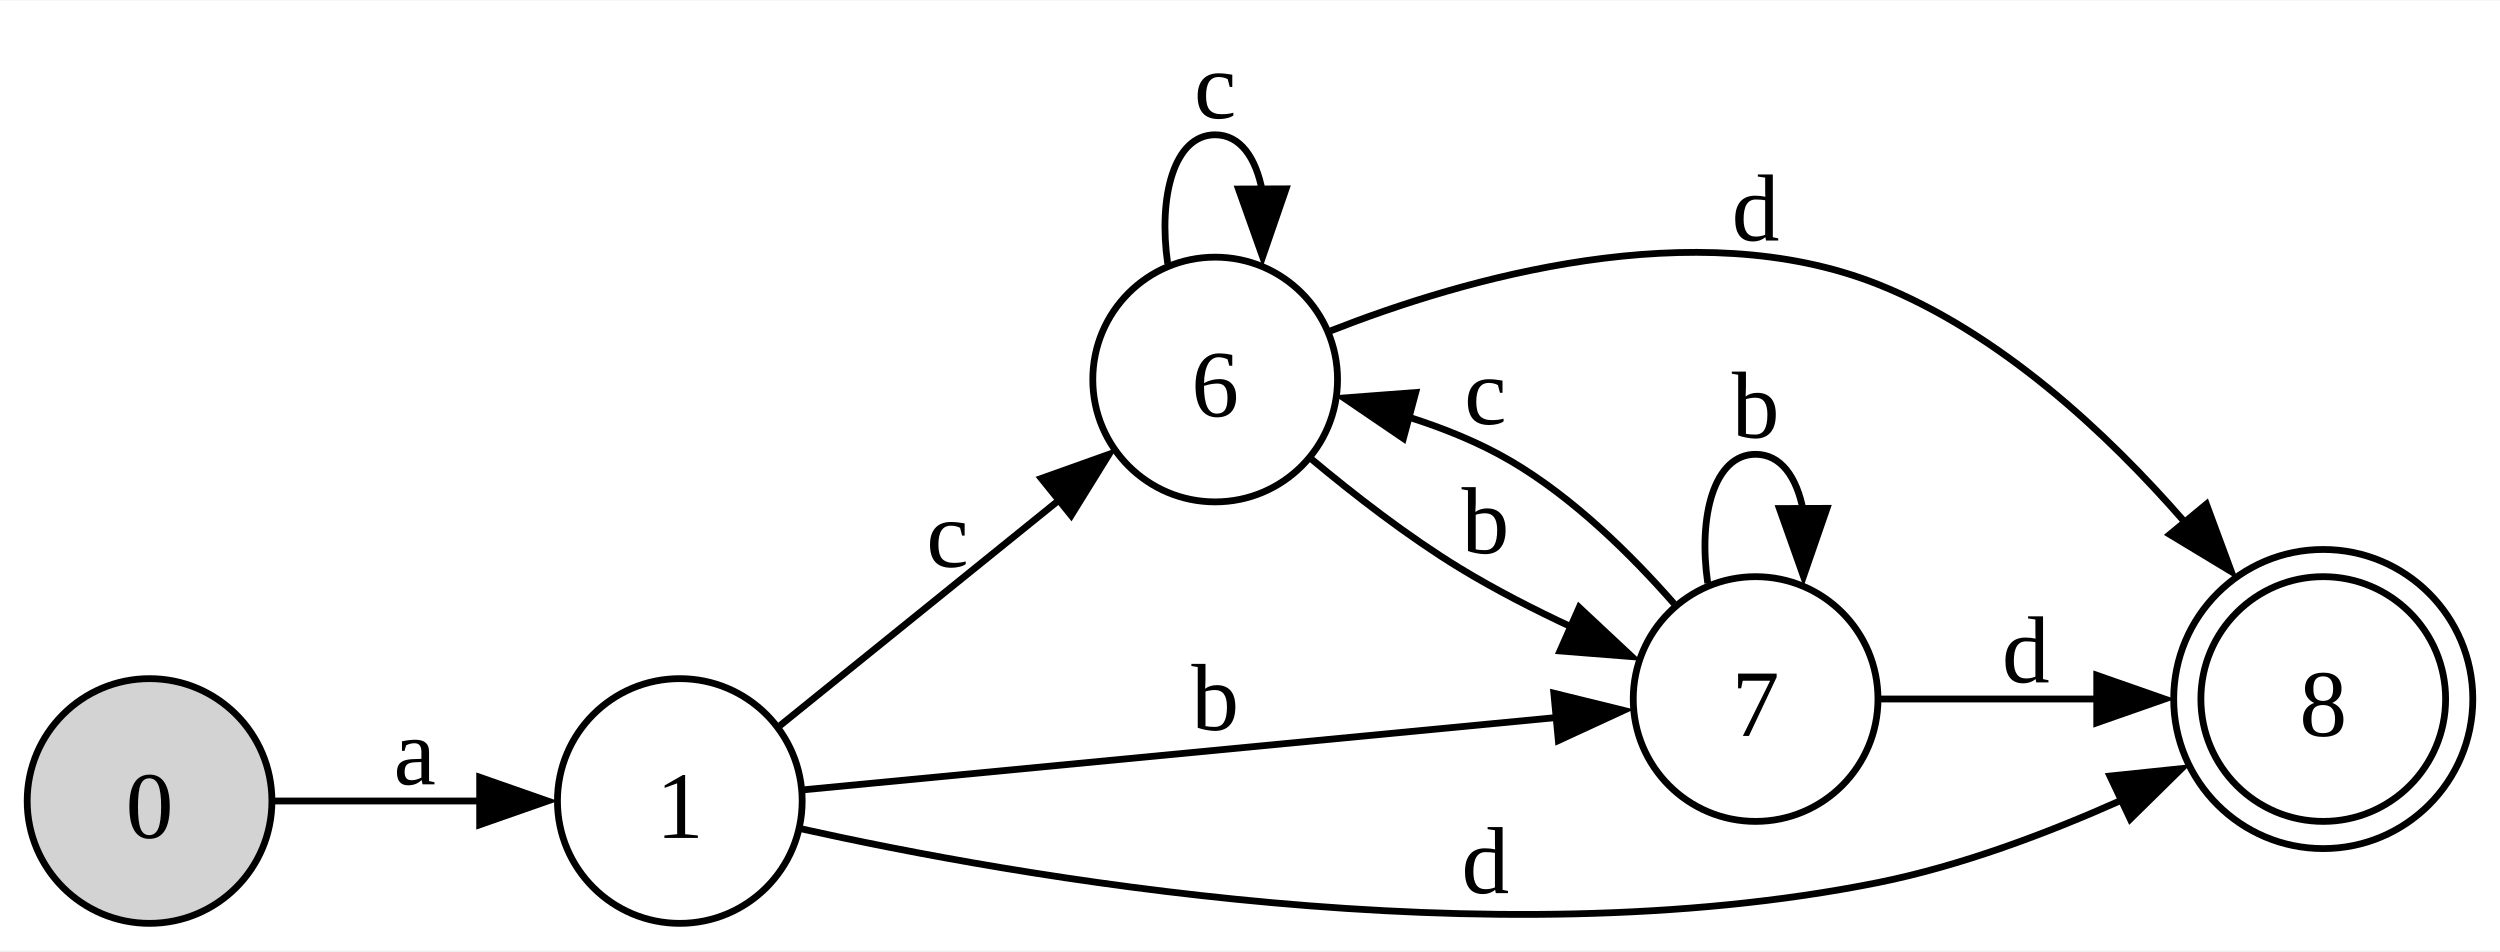
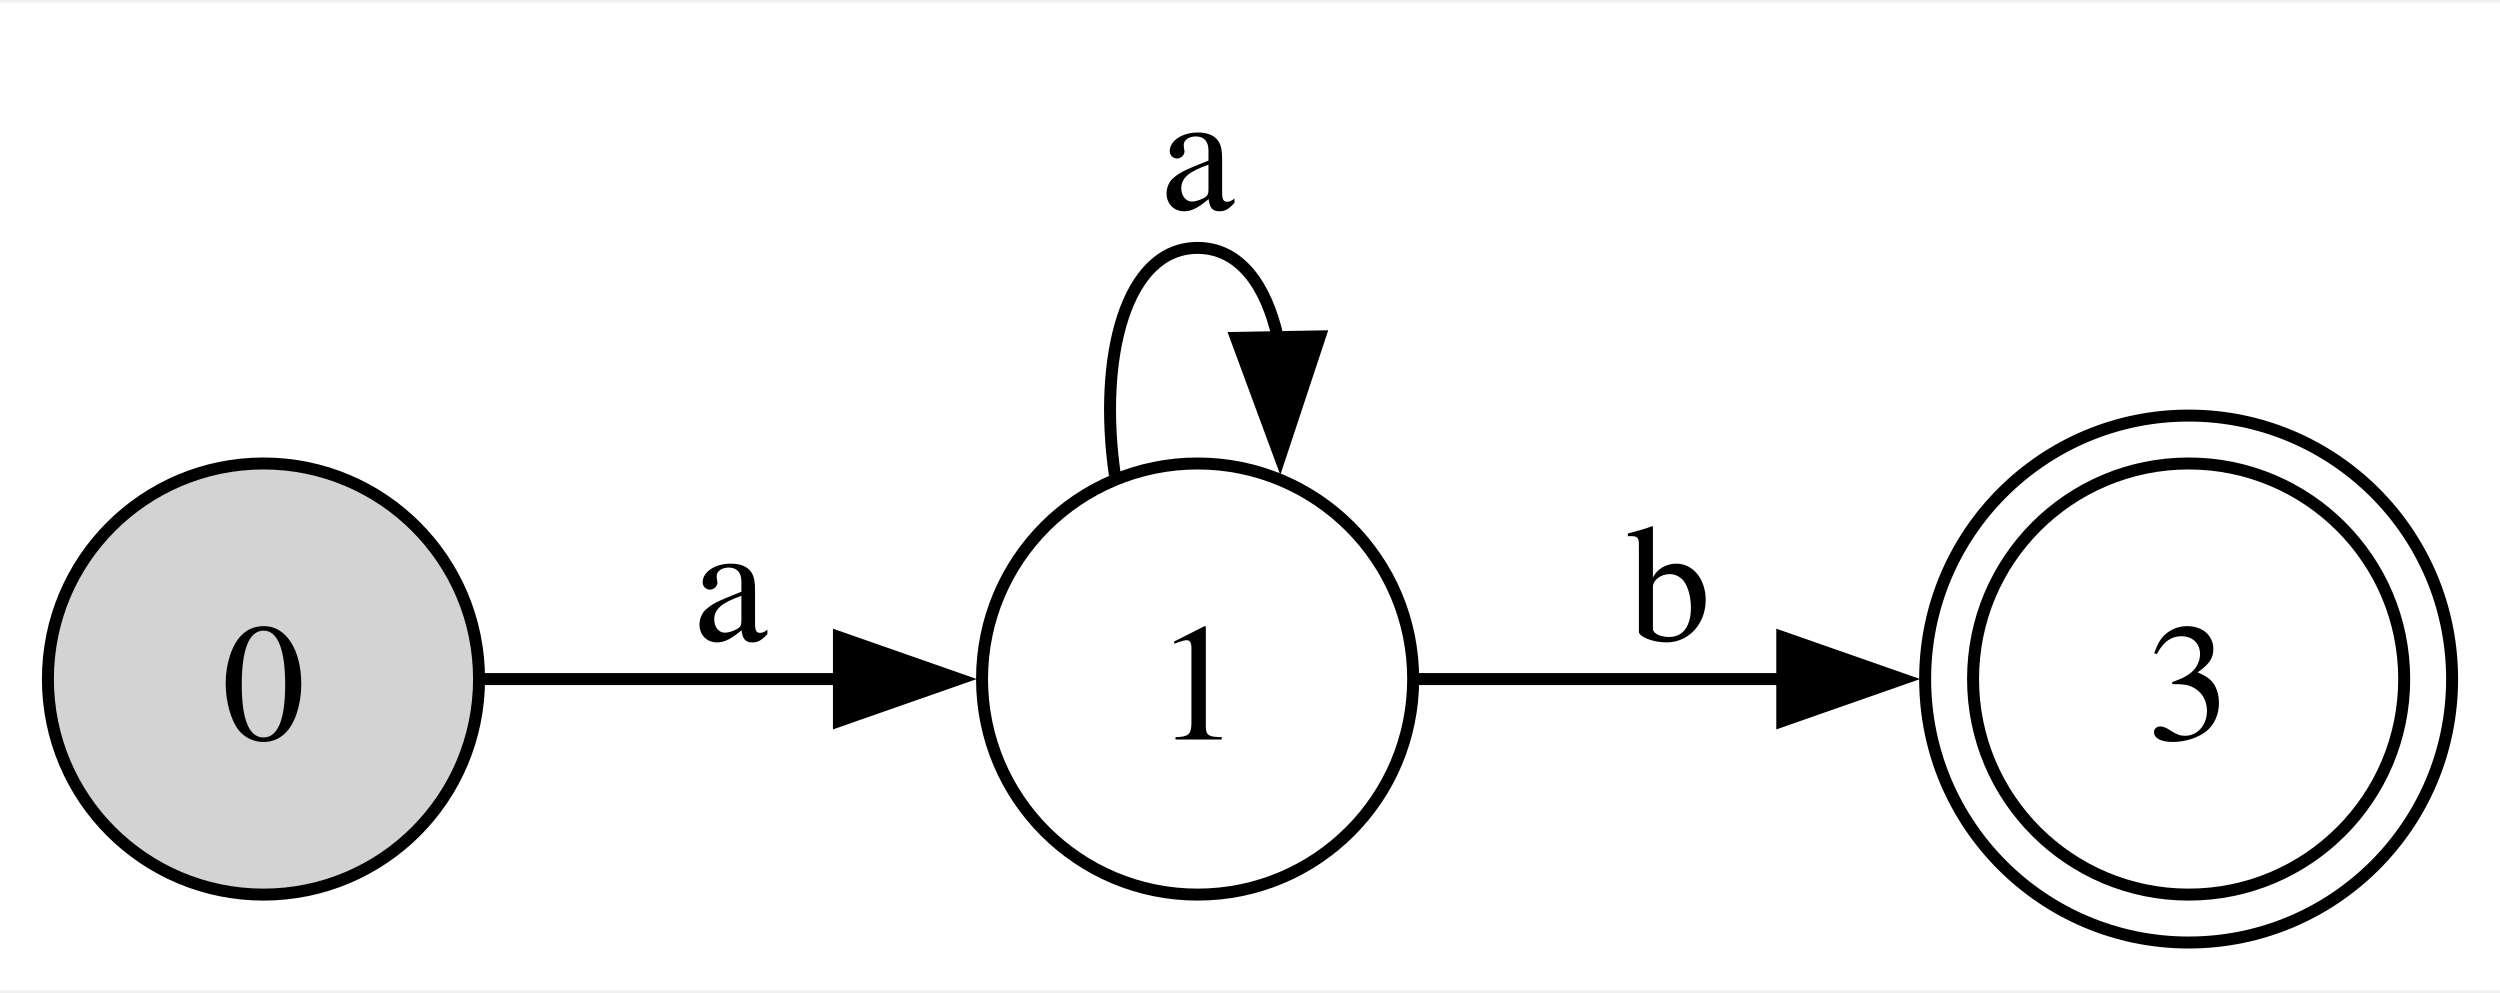
- <svg xmlns="http://www.w3.org/2000/svg" width="368pt" height="140pt" viewBox="0.00 0.00 367.75 139.75">
-   <g id="graph0" class="graph" transform="scale(1 1) rotate(0) translate(4 135.75)">
-     <polygon fill="white" stroke="none" points="-4,4 -4,-135.75 363.75,-135.75 363.75,4 -4,4" />
+ <svg xmlns="http://www.w3.org/2000/svg" width="209pt" height="83pt" viewBox="0.00 0.00 208.75 82.50">
+   <g id="graph0" class="graph" transform="scale(1 1) rotate(0) translate(4 78.5)">
+     <polygon fill="white" stroke="none" points="-4,4 -4,-78.5 204.75,-78.5 204.75,4 -4,4" />
    <g id="node1" class="node">
-       <ellipse fill="lightgrey" stroke="black" cx="18" cy="-18" rx="18" ry="18" />
-       <text text-anchor="middle" x="18" y="-12.57" font-family="Times New Roman,serif" font-size="14.00">0</text>
+       <ellipse fill="lightgrey" stroke="black" cx="18" cy="-22" rx="18" ry="18" />
+       <text text-anchor="middle" x="18" y="-16.95" font-family="Times,serif" font-size="14.00">0</text>
    </g>
    <g id="node2" class="node">
-       <ellipse fill="none" stroke="black" cx="96" cy="-18" rx="18" ry="18" />
-       <text text-anchor="middle" x="96" y="-12.57" font-family="Times New Roman,serif" font-size="14.00">1</text>
+       <ellipse fill="none" stroke="black" cx="96" cy="-22" rx="18" ry="18" />
+       <text text-anchor="middle" x="96" y="-16.95" font-family="Times,serif" font-size="14.00">1</text>
    </g>
    <g id="edge1" class="edge">
-       <path fill="none" stroke="black" d="M36.25,-18C45.22,-18 56.42,-18 66.63,-18" />
-       <polygon fill="black" stroke="black" points="66.56,-21.5 76.56,-18 66.56,-14.5 66.56,-21.5" />
-       <text text-anchor="middle" x="57" y="-20.45" font-family="Times New Roman,serif" font-size="14.00">a</text>
+       <path fill="none" stroke="black" d="M36.25,-22C45.12,-22 56.18,-22 66.3,-22" />
+       <polygon fill="black" stroke="black" points="66.05,-25.5 76.05,-22 66.05,-18.5 66.05,-25.5" />
+       <text text-anchor="middle" x="57" y="-25.2" font-family="Times,serif" font-size="14.00">a</text>
+     </g>
+     <g id="edge2" class="edge">
+       <path fill="none" stroke="black" d="M89.09,-39.04C87.68,-48.86 89.98,-58 96,-58 99.48,-58 101.72,-54.94 102.71,-50.47" />
+       <polygon fill="black" stroke="black" points="106.21,-50.61 102.88,-40.55 99.21,-50.49 106.21,-50.61" />
+       <text text-anchor="middle" x="96" y="-61.2" font-family="Times,serif" font-size="14.00">a</text>
    </g>
    <g id="node3" class="node">
-       <ellipse fill="none" stroke="black" cx="174.75" cy="-80" rx="18" ry="18" />
-       <text text-anchor="middle" x="174.75" y="-74.58" font-family="Times New Roman,serif" font-size="14.00">6</text>
-     </g>
-     <g id="edge2" class="edge">
-       <path fill="none" stroke="black" d="M110.72,-29.08C122.07,-38.25 138.41,-51.45 151.61,-62.12" />
-       <polygon fill="black" stroke="black" points="149.17,-65.45 159.15,-69.01 153.57,-60 149.17,-65.45" />
-       <text text-anchor="middle" x="135.38" y="-52.45" font-family="Times New Roman,serif" font-size="14.00">c</text>
-     </g>
-     <g id="node4" class="node">
-       <ellipse fill="none" stroke="black" cx="254.25" cy="-33" rx="18" ry="18" />
-       <text text-anchor="middle" x="254.25" y="-27.57" font-family="Times New Roman,serif" font-size="14.00">7</text>
+       <ellipse fill="none" stroke="black" cx="178.75" cy="-22" rx="18" ry="18" />
+       <ellipse fill="none" stroke="black" cx="178.75" cy="-22" rx="22" ry="22" />
+       <text text-anchor="middle" x="178.75" y="-16.95" font-family="Times,serif" font-size="14.00">3</text>
    </g>
    <g id="edge3" class="edge">
-       <path fill="none" stroke="black" d="M114.32,-19.66C141.07,-22.23 192.71,-27.19 224.94,-30.28" />
-       <polygon fill="black" stroke="black" points="224.57,-33.86 234.85,-31.33 225.23,-26.89 224.57,-33.86" />
-       <text text-anchor="middle" x="174.75" y="-28.45" font-family="Times New Roman,serif" font-size="14.00">b</text>
-     </g>
-     <g id="node5" class="node">
-       <ellipse fill="none" stroke="black" cx="337.75" cy="-33" rx="18" ry="18" />
-       <ellipse fill="none" stroke="black" cx="337.75" cy="-33" rx="22" ry="22" />
-       <text text-anchor="middle" x="337.75" y="-27.57" font-family="Times New Roman,serif" font-size="14.00">8</text>
-     </g>
-     <g id="edge4" class="edge">
-       <path fill="none" stroke="black" d="M113.62,-13.96C144.97,-6.98 214.84,5.53 272.25,-6 284.43,-8.45 297.17,-13.25 308.09,-18.13" />
-       <polygon fill="black" stroke="black" points="306.37,-21.67 316.91,-22.77 309.36,-15.34 306.37,-21.67" />
-       <text text-anchor="middle" x="214.5" y="-4.45" font-family="Times New Roman,serif" font-size="14.00">d</text>
-     </g>
-     <g id="edge5" class="edge">
-       <path fill="none" stroke="black" d="M167.77,-97.04C166.35,-106.86 168.67,-116 174.75,-116 178.45,-116 180.76,-112.61 181.68,-107.73" />
-       <polygon fill="black" stroke="black" points="185.18,-108.05 181.73,-98.04 178.18,-108.02 185.18,-108.05" />
-       <text text-anchor="middle" x="174.75" y="-118.45" font-family="Times New Roman,serif" font-size="14.00">c</text>
-     </g>
-     <g id="edge6" class="edge">
-       <path fill="none" stroke="black" d="M188.81,-68.38C195.16,-63.07 203.07,-56.94 210.75,-52.25 215.94,-49.09 221.73,-46.12 227.33,-43.52" />
-       <polygon fill="black" stroke="black" points="228.3,-46.48 236.04,-39.24 225.47,-40.07 228.3,-46.48" />
-       <text text-anchor="middle" x="214.5" y="-54.45" font-family="Times New Roman,serif" font-size="14.00">b</text>
-     </g>
-     <g id="edge7" class="edge">
-       <path fill="none" stroke="black" d="M191.71,-87.15C211.33,-94.86 245.35,-104.7 272.25,-94 290.11,-86.89 305.87,-72.24 317.34,-59.07" />
-       <polygon fill="black" stroke="black" points="320.56,-61.67 324.24,-51.73 315.17,-57.21 320.56,-61.67" />
-       <text text-anchor="middle" x="254.25" y="-100.45" font-family="Times New Roman,serif" font-size="14.00">d</text>
-     </g>
-     <g id="edge8" class="edge">
-       <path fill="none" stroke="black" d="M242.26,-47.02C235.94,-54.23 227.44,-62.61 218.25,-68 213.62,-70.72 208.34,-72.85 203.11,-74.5" />
-       <polygon fill="black" stroke="black" points="202.44,-71.33 193.68,-77.29 204.25,-78.09 202.44,-71.33" />
-       <text text-anchor="middle" x="214.5" y="-73.45" font-family="Times New Roman,serif" font-size="14.00">c</text>
-     </g>
-     <g id="edge9" class="edge">
-       <path fill="none" stroke="black" d="M247.21,-50.04C245.77,-59.86 248.12,-69 254.25,-69 257.99,-69 260.32,-65.61 261.25,-60.73" />
-       <polygon fill="black" stroke="black" points="264.75,-61.05 261.29,-51.04 257.75,-61.02 264.75,-61.05" />
-       <text text-anchor="middle" x="254.25" y="-71.45" font-family="Times New Roman,serif" font-size="14.00">b</text>
-     </g>
-     <g id="edge10" class="edge">
-       <path fill="none" stroke="black" d="M272.53,-33C281.83,-33 293.59,-33 304.51,-33" />
-       <polygon fill="black" stroke="black" points="304.43,-36.5 314.43,-33 304.43,-29.5 304.43,-36.5" />
-       <text text-anchor="middle" x="294" y="-35.45" font-family="Times New Roman,serif" font-size="14.00">d</text>
+       <path fill="none" stroke="black" d="M114.12,-22C123.07,-22 134.33,-22 144.88,-22" />
+       <polygon fill="black" stroke="black" points="144.82,-25.5 154.82,-22 144.82,-18.5 144.82,-25.5" />
+       <text text-anchor="middle" x="135.38" y="-25.2" font-family="Times,serif" font-size="14.00">b</text>
    </g>
  </g>
</svg>
